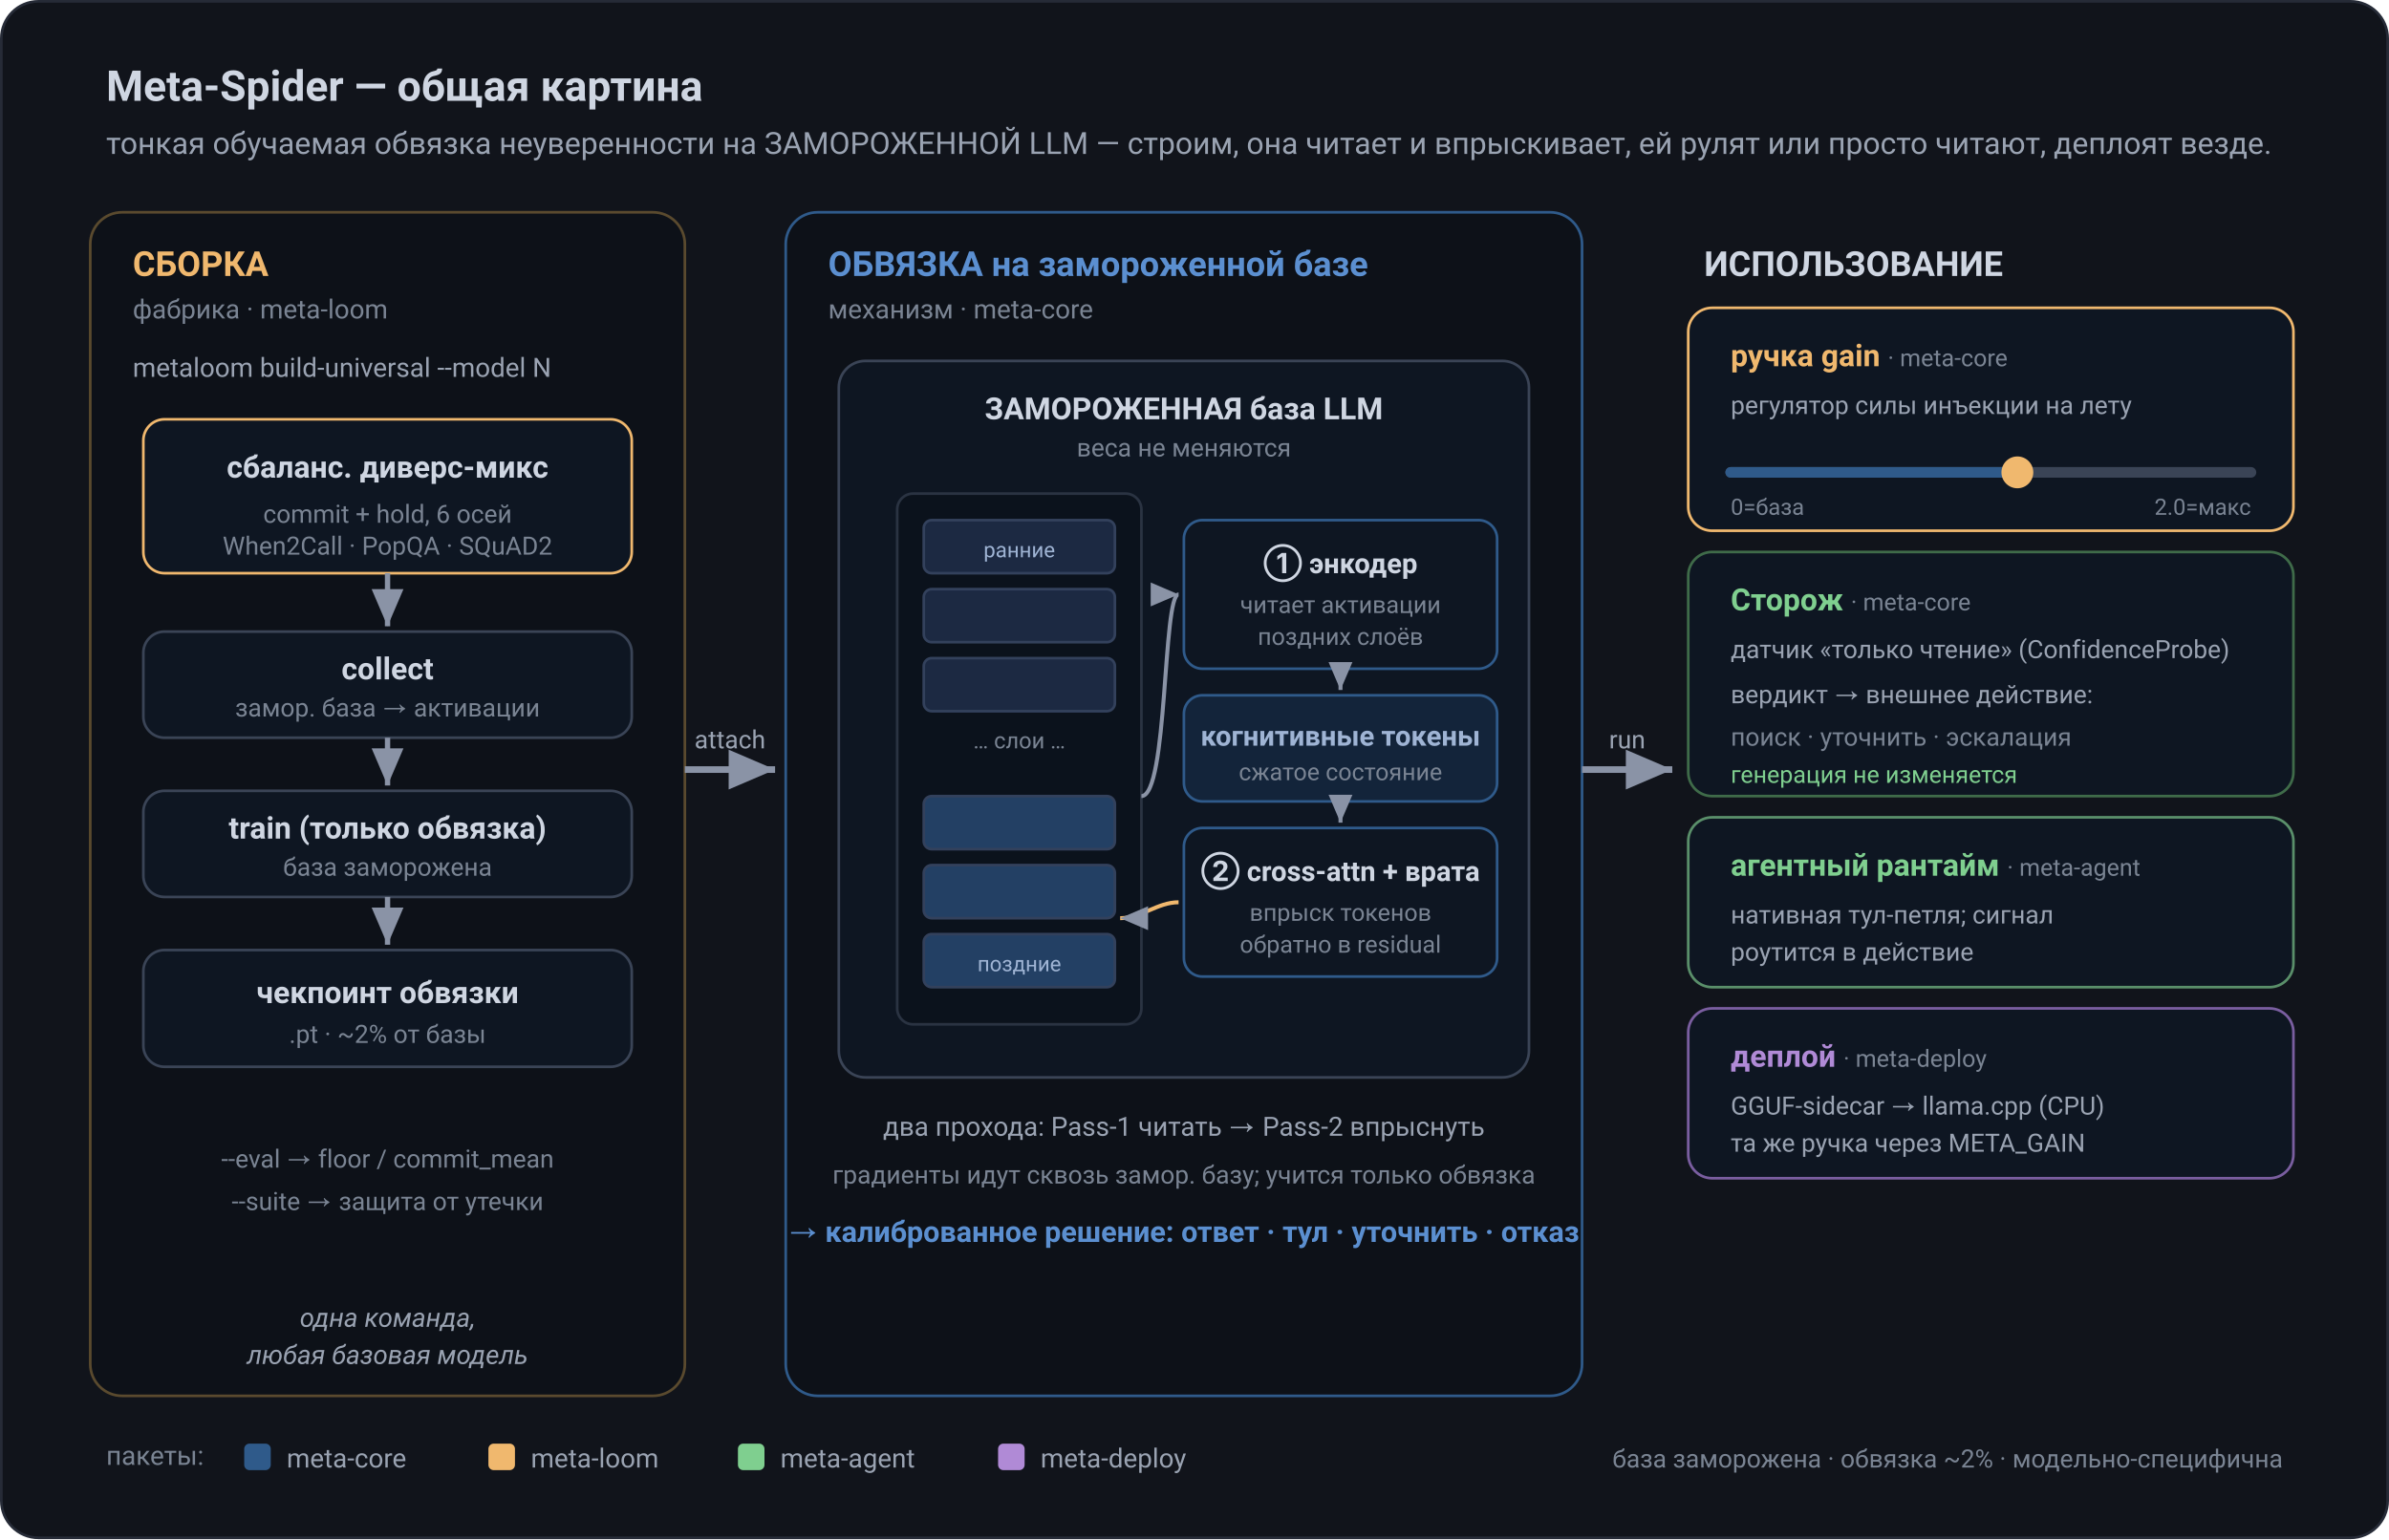
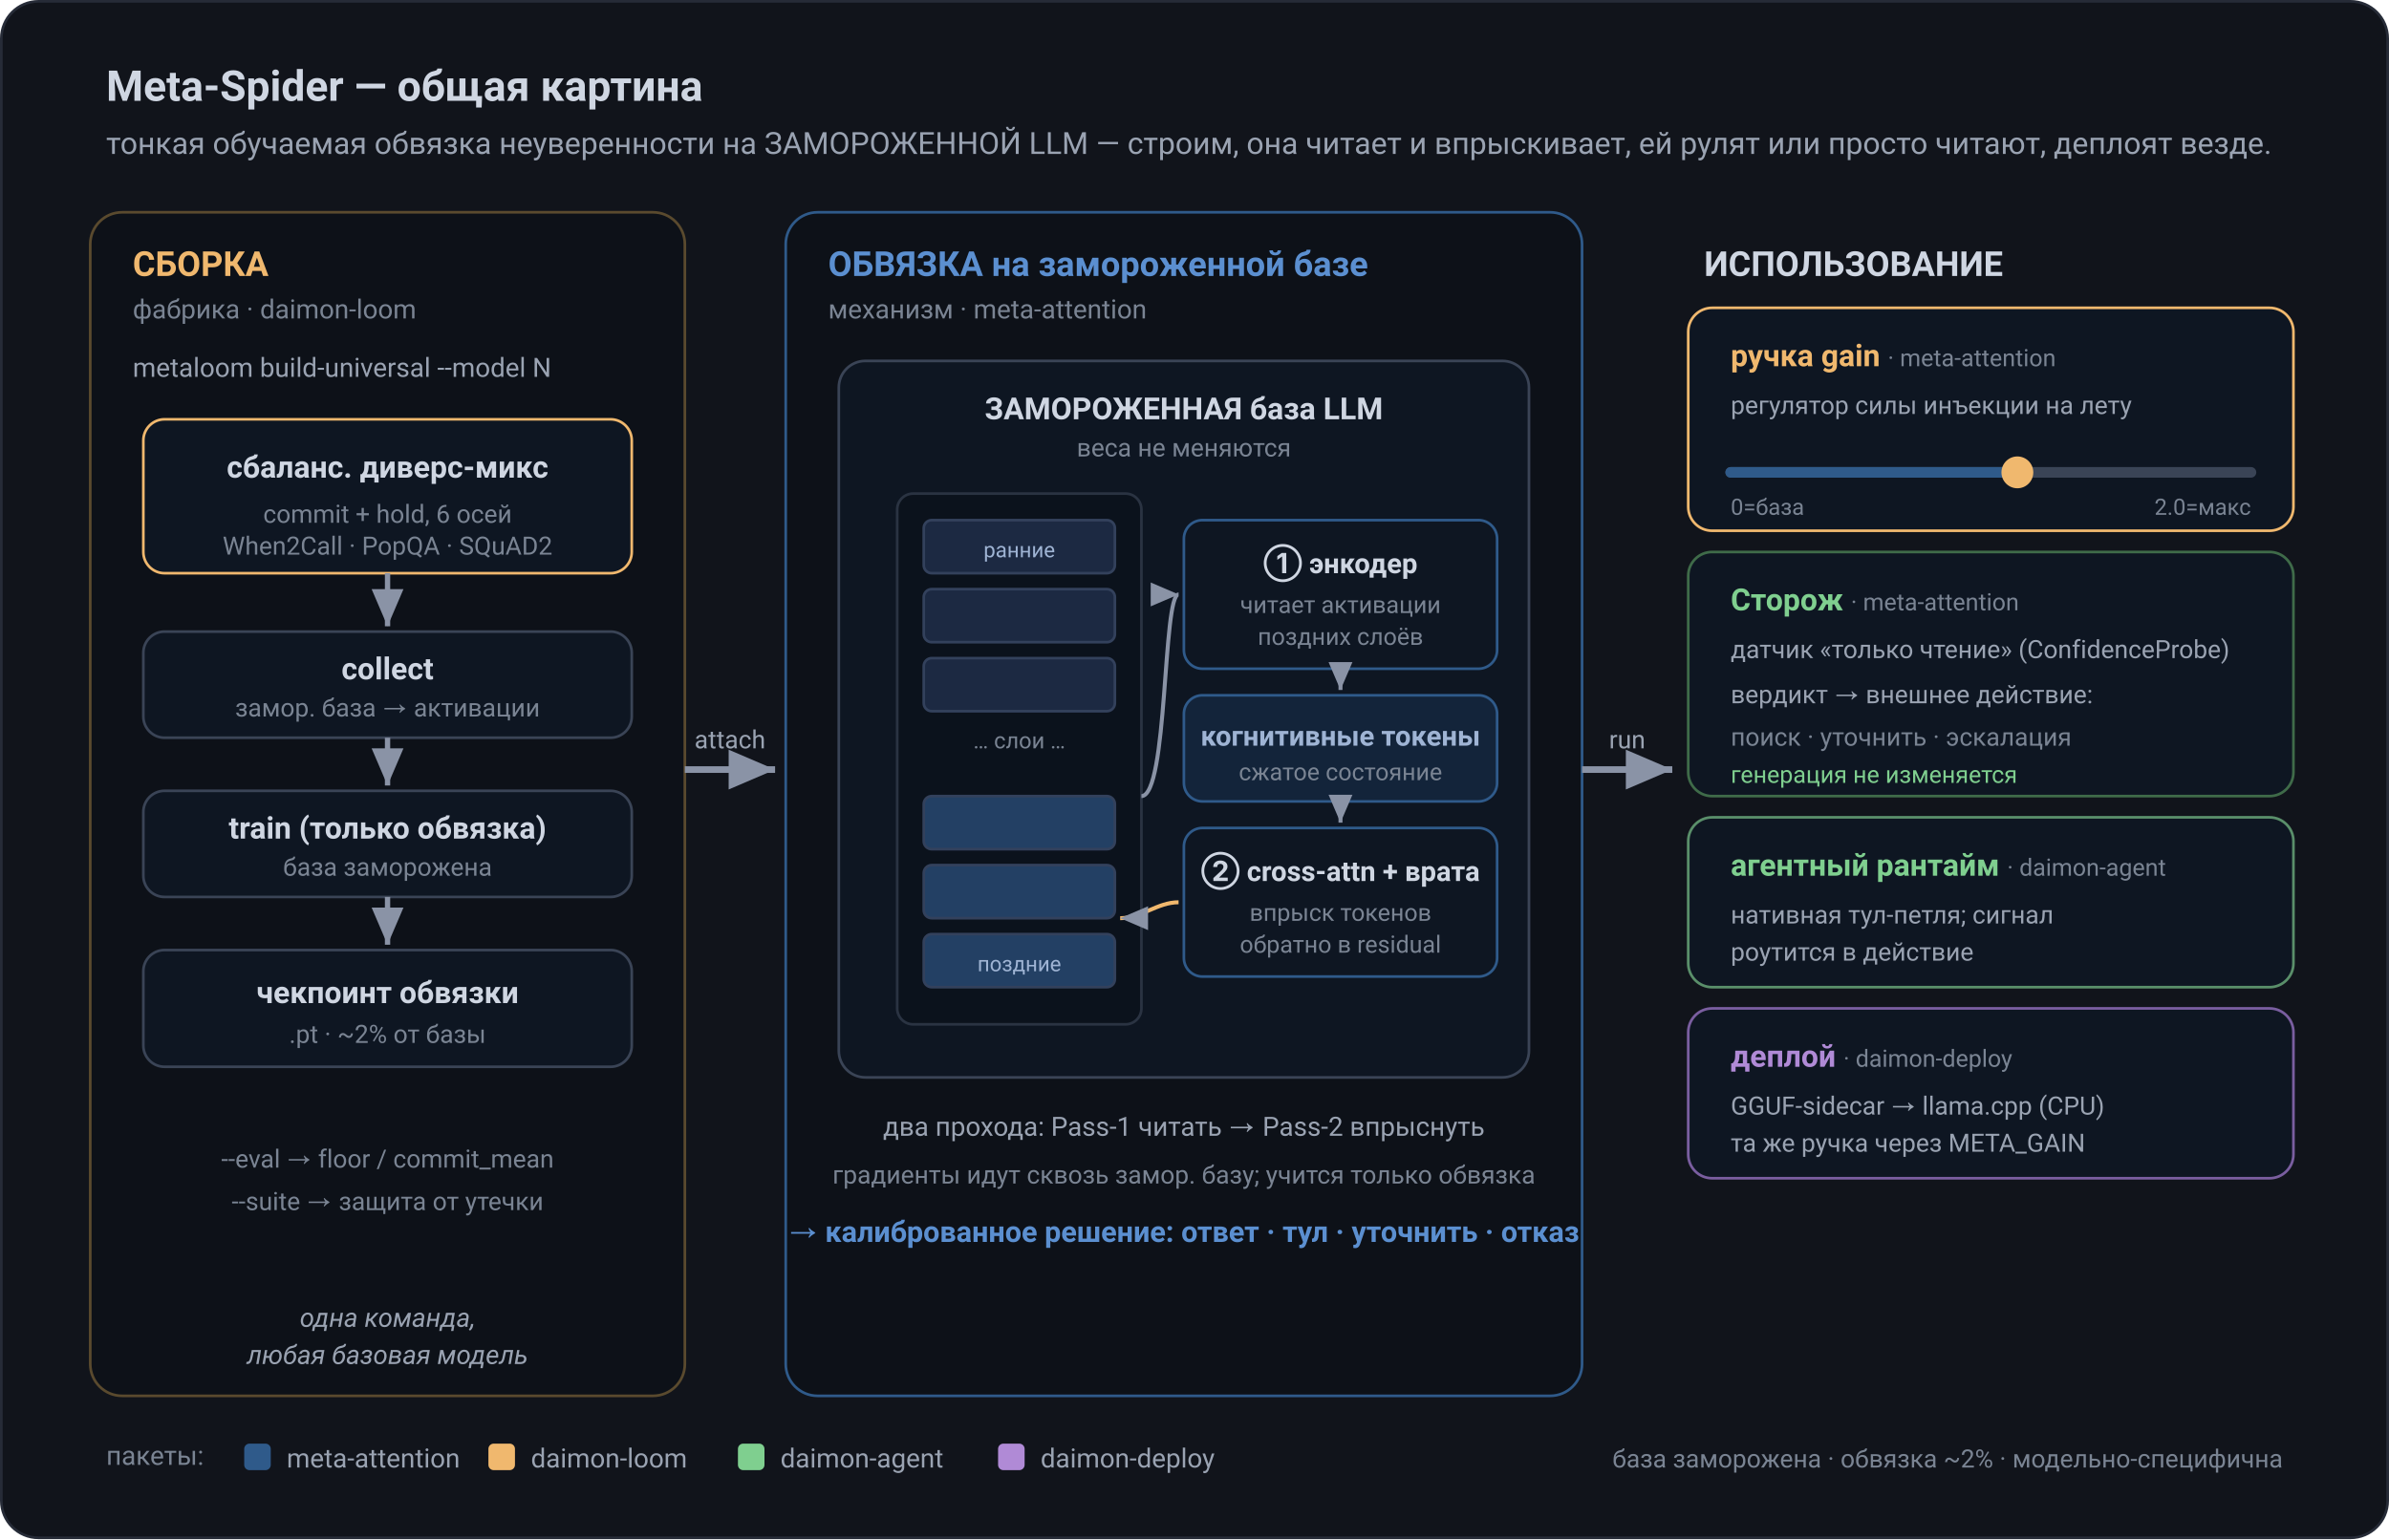
<svg xmlns="http://www.w3.org/2000/svg" viewBox="0 0 900 580" font-family="-apple-system, Segoe UI, Roboto, Helvetica, Arial, sans-serif">
  <defs>
    <marker id="arr" markerWidth="9" markerHeight="9" refX="7" refY="3" orient="auto" markerUnits="strokeWidth">
      <path d="M0,0 L7,3 L0,6 Z" fill="#8a93a6" />
    </marker>
  </defs>
  <rect x="0.5" y="0.5" width="899" height="579" rx="14" fill="#11141b" stroke="#262b37" />
  <text x="40" y="38" fill="#cfd6e2" font-size="16" font-weight="700">Meta-Spider — общая картина</text>
  <text x="40" y="58" fill="#9aa3b2" font-size="11.5">тонкая обучаемая обвязка неуверенности на ЗАМОРОЖЕННОЙ LLM — строим, она читает и впрыскивает, ей рулят или просто читают, деплоят везде.</text>
  <rect x="34" y="80" width="224" height="446" rx="12" fill="#0d1118" stroke="#5a4a2e" />
  <text x="50" y="104" fill="#f0b86e" font-size="13" font-weight="700">СБОРКА</text>
-   <text x="50" y="120" fill="#7a8493" font-size="10">фабрика · meta-loom</text>
+   <text x="50" y="120" fill="#7a8493" font-size="10">фабрика · daimon-loom</text>
  <text x="50" y="142" fill="#9aa3b2" font-size="10">metaloom build-universal --model N</text>
  <rect x="54" y="158" width="184" height="58" rx="8" fill="#0e1622" stroke="#f0b86e" />
  <text x="146" y="180" fill="#cfd6e2" font-size="11.5" font-weight="700" text-anchor="middle">сбаланс. диверс-микс</text>
  <text x="146" y="197" fill="#7a8493" font-size="9.5" text-anchor="middle">commit + hold, 6 осей</text>
  <text x="146" y="209" fill="#7a8493" font-size="9.5" text-anchor="middle">When2Call · PopQA · SQuAD2</text>
  <path d="M146,216 L146,236" stroke="#8a93a6" stroke-width="2" marker-end="url(#arr)" />
  <rect x="54" y="238" width="184" height="40" rx="8" fill="#0e1622" stroke="#3a4456" />
  <text x="146" y="256" fill="#cfd6e2" font-size="11.5" font-weight="700" text-anchor="middle">collect</text>
  <text x="146" y="270" fill="#7a8493" font-size="9.5" text-anchor="middle">замор. база → активации</text>
  <path d="M146,278 L146,296" stroke="#8a93a6" stroke-width="2" marker-end="url(#arr)" />
  <rect x="54" y="298" width="184" height="40" rx="8" fill="#0e1622" stroke="#3a4456" />
  <text x="146" y="316" fill="#cfd6e2" font-size="11.5" font-weight="700" text-anchor="middle">train (только обвязка)</text>
  <text x="146" y="330" fill="#7a8493" font-size="9.5" text-anchor="middle">база заморожена</text>
  <path d="M146,338 L146,356" stroke="#8a93a6" stroke-width="2" marker-end="url(#arr)" />
  <rect x="54" y="358" width="184" height="44" rx="8" fill="#0e1622" stroke="#3a4456" />
  <text x="146" y="378" fill="#cfd6e2" font-size="11.5" font-weight="700" text-anchor="middle">чекпоинт обвязки</text>
  <text x="146" y="393" fill="#7a8493" font-size="9.5" text-anchor="middle">.pt · ~2% от базы</text>
  <text x="146" y="440" fill="#7a8493" font-size="9.5" text-anchor="middle">--eval → floor / commit_mean</text>
  <text x="146" y="456" fill="#7a8493" font-size="9.5" text-anchor="middle">--suite → защита от утечки</text>
  <text x="146" y="500" fill="#9aa3b2" font-size="10" text-anchor="middle" font-style="italic">одна команда,</text>
  <text x="146" y="514" fill="#9aa3b2" font-size="10" text-anchor="middle" font-style="italic">любая базовая модель</text>
  <path d="M258,290 L292,290" stroke="#8a93a6" stroke-width="2.5" marker-end="url(#arr)" />
  <text x="275" y="282" fill="#9aa3b2" font-size="9.5" text-anchor="middle">attach</text>
  <rect x="296" y="80" width="300" height="446" rx="12" fill="#0d1118" stroke="#2f5a8a" />
  <text x="312" y="104" fill="#5b8fd0" font-size="13" font-weight="700">ОБВЯЗКА на замороженной базе</text>
-   <text x="312" y="120" fill="#7a8493" font-size="10">механизм · meta-core</text>
+   <text x="312" y="120" fill="#7a8493" font-size="10">механизм · meta-attention</text>
  <rect x="316" y="136" width="260" height="270" rx="10" fill="#0e1622" stroke="#3a4456" />
  <text x="446" y="158" fill="#cfd6e2" font-size="11.5" font-weight="700" text-anchor="middle">ЗАМОРОЖЕННАЯ база LLM</text>
  <text x="446" y="172" fill="#7a8493" font-size="9.5" text-anchor="middle">веса не меняются</text>
  <g>
    <rect x="338" y="186" width="92" height="200" rx="6" fill="#0b121c" stroke="#2a3342" />
    <g fill="#1c2942" stroke="#33415c">
      <rect x="348" y="196" width="72" height="20" rx="3" />
      <rect x="348" y="222" width="72" height="20" rx="3" />
      <rect x="348" y="248" width="72" height="20" rx="3" />
      <rect x="348" y="300" width="72" height="20" rx="3" fill="#234064" />
      <rect x="348" y="326" width="72" height="20" rx="3" fill="#234064" />
      <rect x="348" y="352" width="72" height="20" rx="3" fill="#234064" />
    </g>
    <text x="384" y="282" fill="#7a8493" font-size="8.5" text-anchor="middle">… слои …</text>
    <text x="384" y="210" fill="#9fb4d4" font-size="8" text-anchor="middle">ранние</text>
    <text x="384" y="366" fill="#9fb4d4" font-size="8" text-anchor="middle">поздние</text>
  </g>
  <rect x="446" y="196" width="118" height="56" rx="7" fill="#0e1622" stroke="#2f5a8a" />
  <text x="505" y="216" fill="#cfd6e2" font-size="10.5" font-weight="700" text-anchor="middle">① энкодер</text>
  <text x="505" y="231" fill="#7a8493" font-size="9" text-anchor="middle">читает активации</text>
  <text x="505" y="243" fill="#7a8493" font-size="9" text-anchor="middle">поздних слоёв</text>
  <path d="M430,300 C440,300 438,224 444,224" stroke="#8a93a6" stroke-width="1.5" fill="none" marker-end="url(#arr)" />
  <rect x="446" y="262" width="118" height="40" rx="7" fill="#13243a" stroke="#2f5a8a" />
  <text x="505" y="281" fill="#9fb4d4" font-size="10.5" font-weight="700" text-anchor="middle">когнитивные токены</text>
  <text x="505" y="294" fill="#7a8493" font-size="9" text-anchor="middle">сжатое состояние</text>
  <path d="M505,252 L505,260" stroke="#8a93a6" stroke-width="1.5" marker-end="url(#arr)" />
  <rect x="446" y="312" width="118" height="56" rx="7" fill="#0e1622" stroke="#2f5a8a" />
  <text x="505" y="332" fill="#cfd6e2" font-size="10.5" font-weight="700" text-anchor="middle">② cross-attn + врата</text>
  <text x="505" y="347" fill="#7a8493" font-size="9" text-anchor="middle">впрыск токенов</text>
  <text x="505" y="359" fill="#7a8493" font-size="9" text-anchor="middle">обратно в residual</text>
  <path d="M505,302 L505,310" stroke="#8a93a6" stroke-width="1.5" marker-end="url(#arr)" />
  <path d="M444,340 C436,340 430,346 422,346" stroke="#f0b86e" stroke-width="1.5" fill="none" marker-end="url(#arr)" />
  <text x="446" y="428" fill="#9aa3b2" font-size="10" text-anchor="middle">два прохода: Pass-1 читать → Pass-2 впрыснуть</text>
  <text x="446" y="446" fill="#7a8493" font-size="9.5" text-anchor="middle">градиенты идут сквозь замор. базу; учится только обвязка</text>
  <text x="446" y="468" fill="#5b8fd0" font-size="11" text-anchor="middle" font-weight="700">→ калиброванное решение: ответ · тул · уточнить · отказ</text>
  <path d="M596,290 L630,290" stroke="#8a93a6" stroke-width="2.5" marker-end="url(#arr)" />
  <text x="613" y="282" fill="#9aa3b2" font-size="9.5" text-anchor="middle">run</text>
  <text x="642" y="104" fill="#cfd6e2" font-size="13" font-weight="700">ИСПОЛЬЗОВАНИЕ</text>
  <rect x="636" y="116" width="228" height="84" rx="9" fill="#0e1622" stroke="#f0b86e" />
-   <text x="652" y="138" fill="#f0b86e" font-size="11.5" font-weight="700">ручка gain <tspan fill="#7a8493" font-weight="400" font-size="9">· meta-core</tspan>
+   <text x="652" y="138" fill="#f0b86e" font-size="11.5" font-weight="700">ручка gain <tspan fill="#7a8493" font-weight="400" font-size="9">· meta-attention</tspan>
  </text>
  <text x="652" y="156" fill="#9aa3b2" font-size="9.5">регулятор силы инъекции на лету</text>
  <line x1="652" y1="178" x2="848" y2="178" stroke="#3a4456" stroke-width="4" stroke-linecap="round" />
  <line x1="652" y1="178" x2="760" y2="178" stroke="#2f5a8a" stroke-width="4" stroke-linecap="round" />
  <circle cx="760" cy="178" r="6" fill="#f0b86e" />
  <text x="652" y="194" fill="#7a8493" font-size="8.5">0=база</text>
  <text x="848" y="194" fill="#7a8493" font-size="8.5" text-anchor="end">2.0=макс</text>
  <rect x="636" y="208" width="228" height="92" rx="9" fill="#0e1622" stroke="#3f6b49" />
-   <text x="652" y="230" fill="#7fcf8f" font-size="11.5" font-weight="700">Сторож <tspan fill="#7a8493" font-weight="400" font-size="9">· meta-core</tspan>
+   <text x="652" y="230" fill="#7fcf8f" font-size="11.5" font-weight="700">Сторож <tspan fill="#7a8493" font-weight="400" font-size="9">· meta-attention</tspan>
  </text>
  <text x="652" y="248" fill="#9aa3b2" font-size="9.5">датчик «только чтение» (ConfidenceProbe)</text>
  <text x="652" y="265" fill="#9aa3b2" font-size="9.5">вердикт → внешнее действие:</text>
  <text x="652" y="281" fill="#7a8493" font-size="9.5">поиск · уточнить · эскалация</text>
  <text x="652" y="295" fill="#7fcf8f" font-size="9">генерация не изменяется</text>
  <rect x="636" y="308" width="228" height="64" rx="9" fill="#0e1622" stroke="#5a8f6a" />
-   <text x="652" y="330" fill="#7fcf8f" font-size="11.5" font-weight="700">агентный рантайм <tspan fill="#7a8493" font-weight="400" font-size="9">· meta-agent</tspan>
+   <text x="652" y="330" fill="#7fcf8f" font-size="11.5" font-weight="700">агентный рантайм <tspan fill="#7a8493" font-weight="400" font-size="9">· daimon-agent</tspan>
  </text>
  <text x="652" y="348" fill="#9aa3b2" font-size="9.5">нативная тул-петля; сигнал</text>
  <text x="652" y="362" fill="#9aa3b2" font-size="9.5">роутится в действие</text>
  <rect x="636" y="380" width="228" height="64" rx="9" fill="#0e1622" stroke="#7a5ea0" />
-   <text x="652" y="402" fill="#b08ad6" font-size="11.5" font-weight="700">деплой <tspan fill="#7a8493" font-weight="400" font-size="9">· meta-deploy</tspan>
+   <text x="652" y="402" fill="#b08ad6" font-size="11.5" font-weight="700">деплой <tspan fill="#7a8493" font-weight="400" font-size="9">· daimon-deploy</tspan>
  </text>
  <text x="652" y="420" fill="#9aa3b2" font-size="9.5">GGUF-sidecar → llama.cpp (CPU)</text>
  <text x="652" y="434" fill="#9aa3b2" font-size="9.5">та же ручка через META_GAIN</text>
  <text x="40" y="552" fill="#7a8493" font-size="10">пакеты:</text>
  <g font-size="10" fill="#9aa3b2">
    <rect x="92" y="544" width="10" height="10" rx="2" fill="#2f5a8a" />
-     <text x="108" y="553">meta-core</text>
+     <text x="108" y="553">meta-attention</text>
    <rect x="184" y="544" width="10" height="10" rx="2" fill="#f0b86e" />
-     <text x="200" y="553">meta-loom</text>
+     <text x="200" y="553">daimon-loom</text>
    <rect x="278" y="544" width="10" height="10" rx="2" fill="#7fcf8f" />
-     <text x="294" y="553">meta-agent</text>
+     <text x="294" y="553">daimon-agent</text>
    <rect x="376" y="544" width="10" height="10" rx="2" fill="#b08ad6" />
-     <text x="392" y="553">meta-deploy</text>
+     <text x="392" y="553">daimon-deploy</text>
  </g>
  <text x="860" y="553" fill="#7a8493" font-size="9.5" text-anchor="end">база заморожена · обвязка ~2% · модельно-специфична</text>
</svg>
